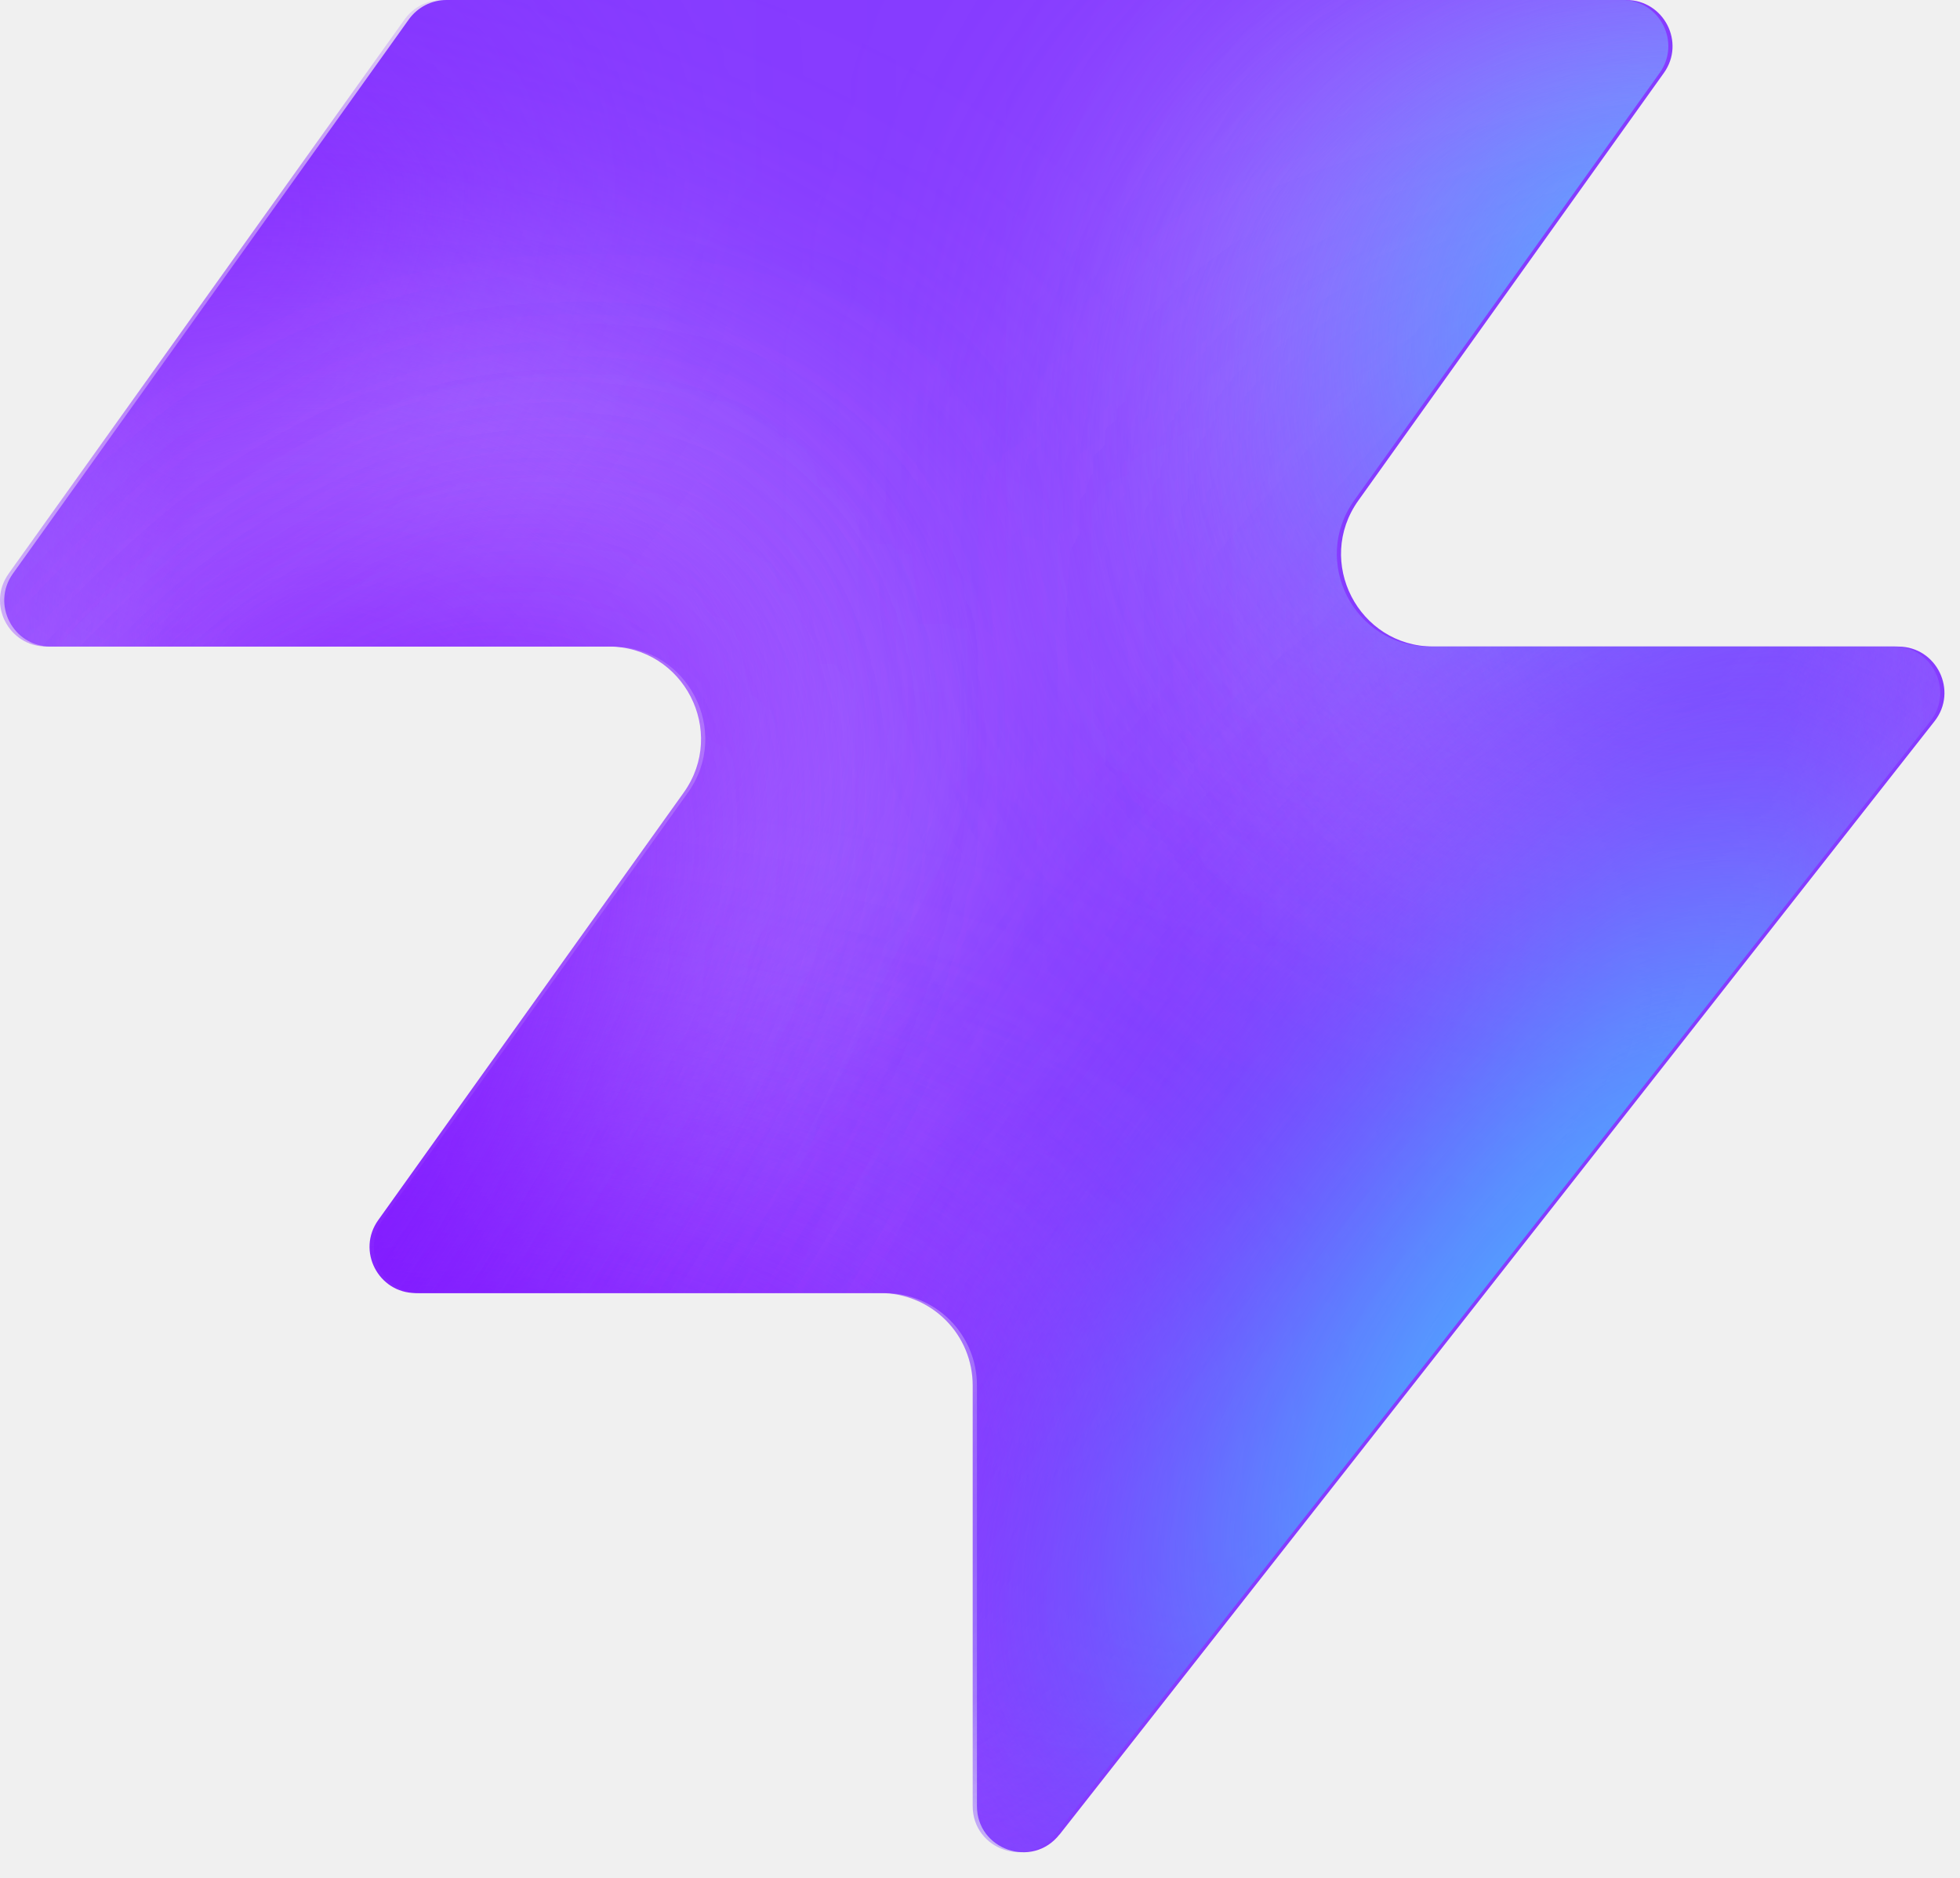
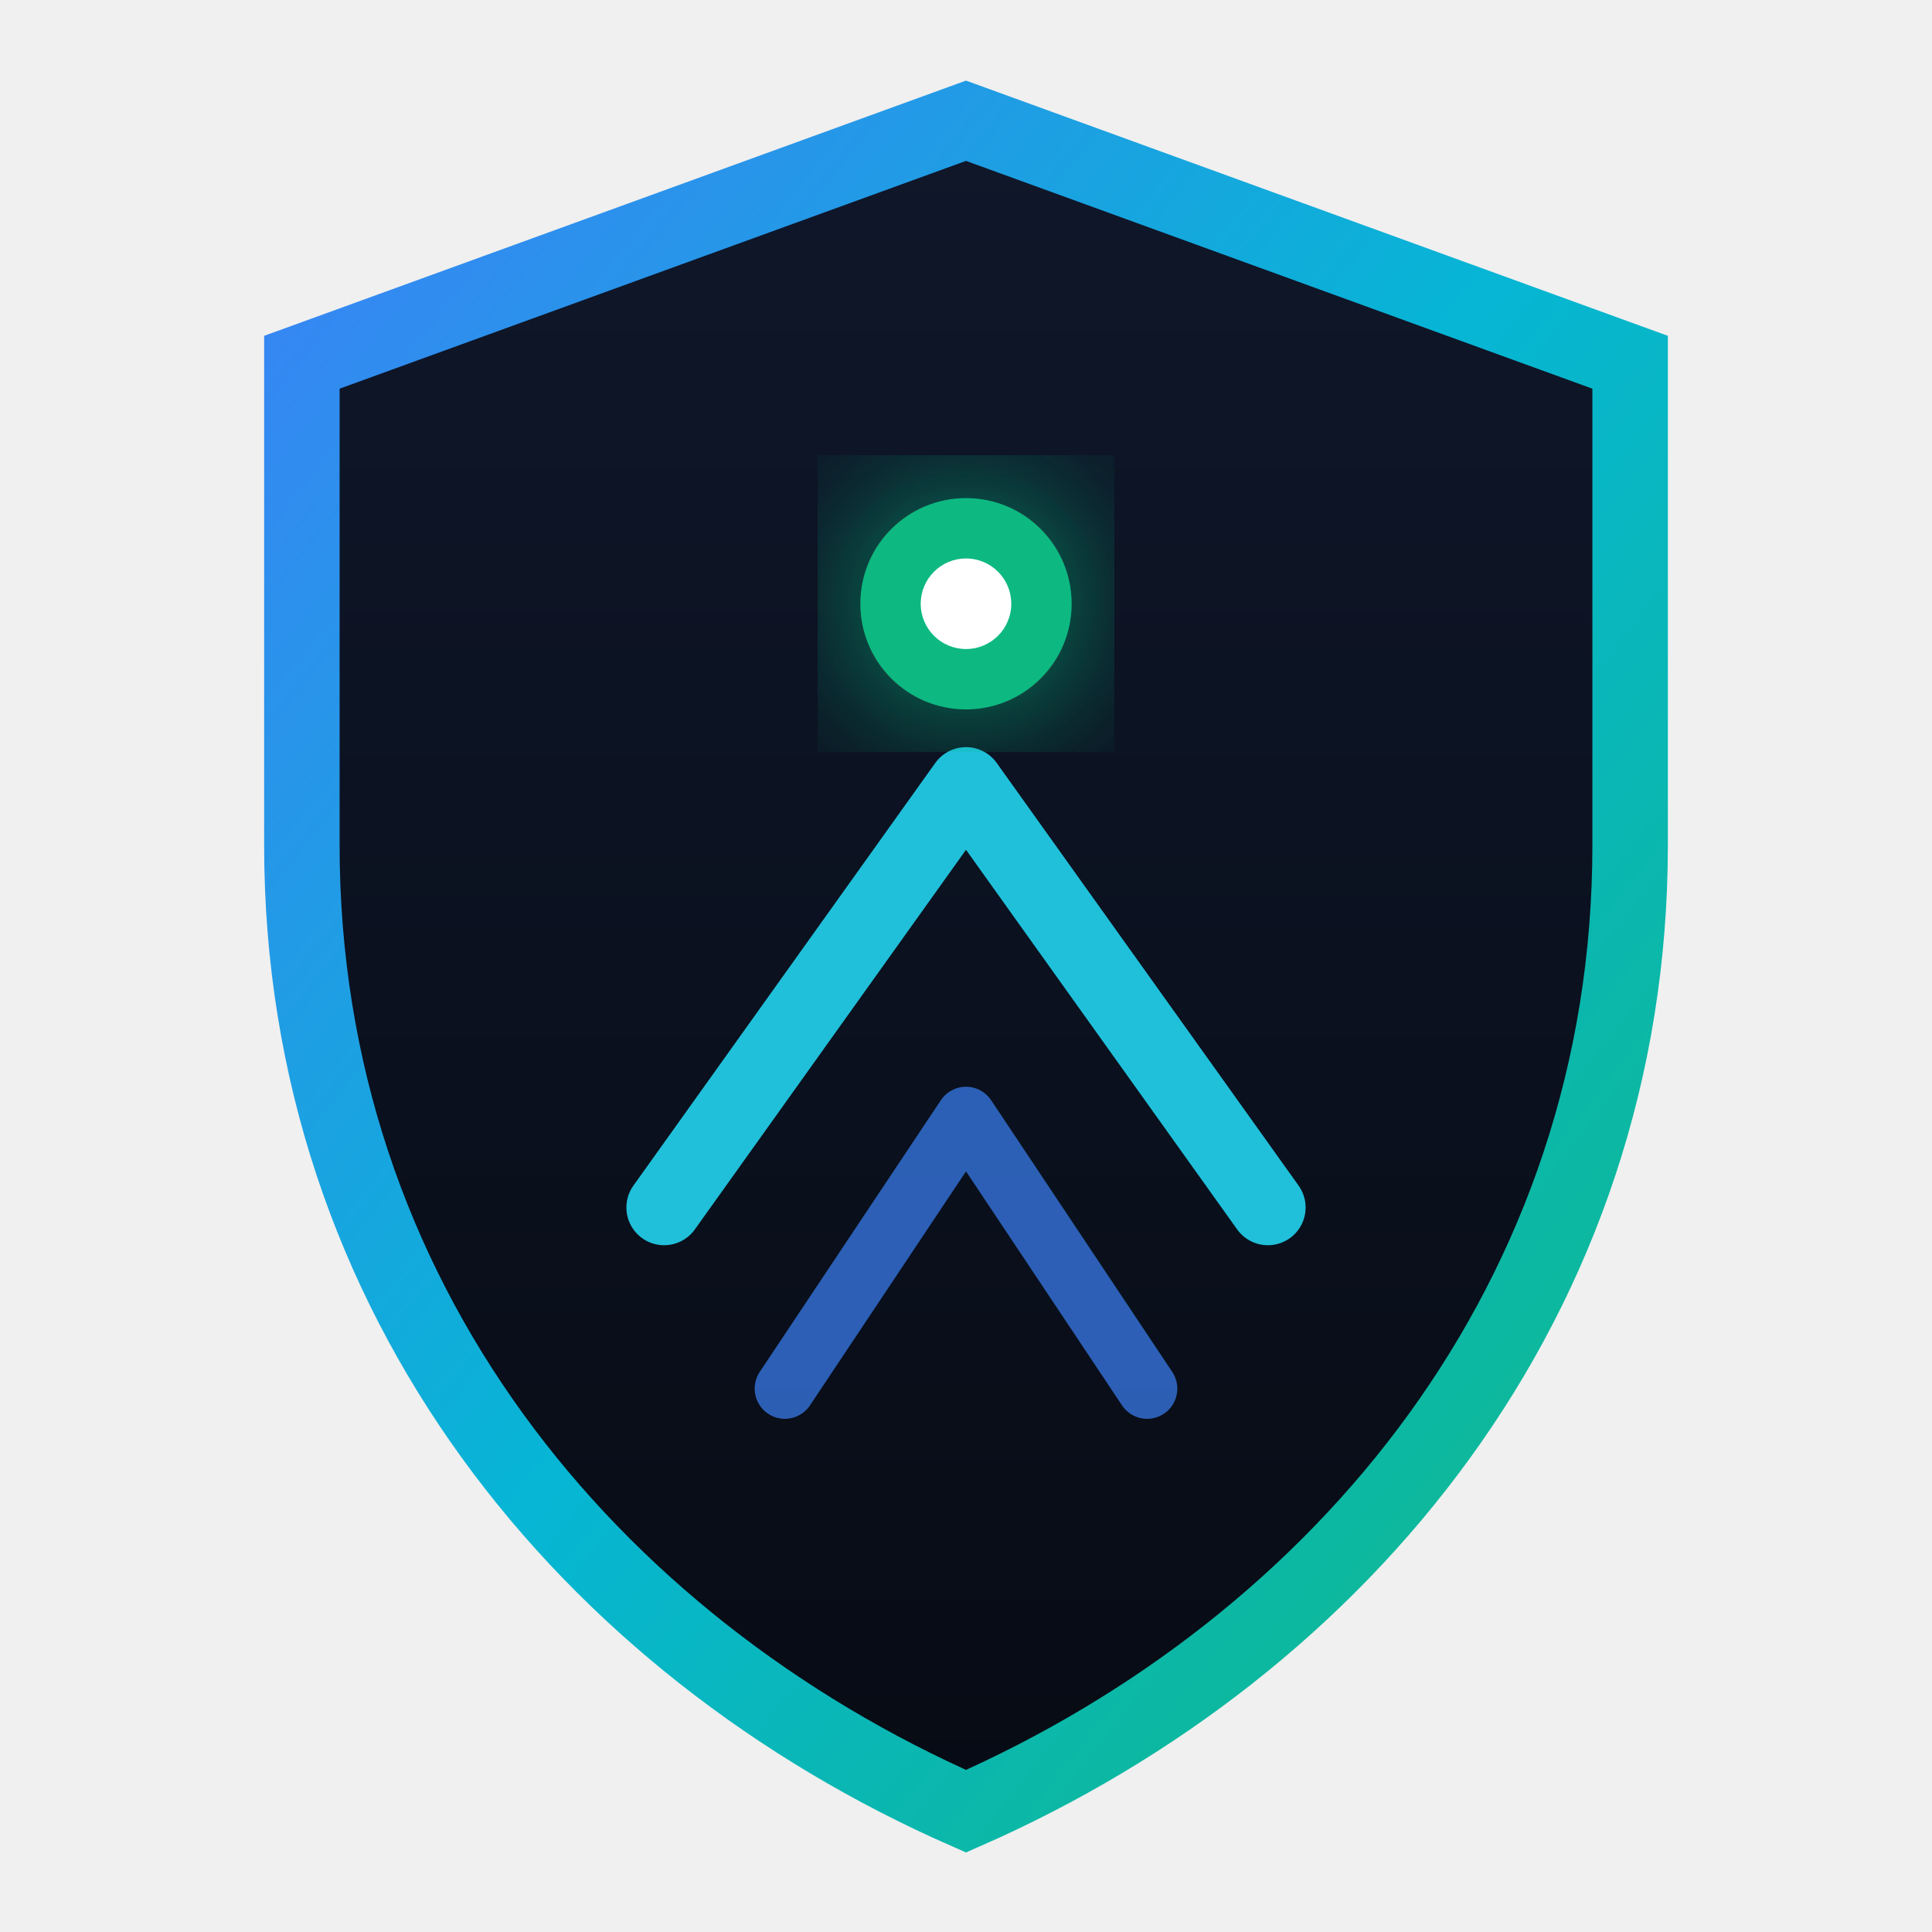
- <svg xmlns="http://www.w3.org/2000/svg" width="48" height="46" fill="none" viewBox="0 0 48 46">
-   <path fill="#863bff" d="M25.946 44.938c-.664.845-2.021.375-2.021-.698V33.937a2.26 2.26 0 0 0-2.262-2.262H10.287c-.92 0-1.456-1.04-.92-1.788l7.48-10.471c1.07-1.497 0-3.578-1.842-3.578H1.237c-.92 0-1.456-1.04-.92-1.788L10.013.474c.214-.297.556-.474.92-.474h28.894c.92 0 1.456 1.04.92 1.788l-7.48 10.471c-1.07 1.498 0 3.579 1.842 3.579h11.377c.943 0 1.473 1.088.89 1.83L25.947 44.94z" style="fill:#863bff;fill:color(display-p3 .525 .23 1);fill-opacity:1" />
-   <mask id="a" width="48" height="46" x="0" y="0" maskUnits="userSpaceOnUse" style="mask-type:alpha">
-     <path fill="#000" d="M25.842 44.938c-.664.844-2.021.375-2.021-.698V33.937a2.26 2.26 0 0 0-2.262-2.262H10.183c-.92 0-1.456-1.04-.92-1.788l7.48-10.471c1.07-1.498 0-3.579-1.842-3.579H1.133c-.92 0-1.456-1.04-.92-1.787L9.91.473c.214-.297.556-.474.92-.474h28.894c.92 0 1.456 1.04.92 1.788l-7.48 10.471c-1.07 1.498 0 3.578 1.842 3.578h11.377c.943 0 1.473 1.088.89 1.832L25.843 44.94z" style="fill:#000;fill-opacity:1" />
-   </mask>
-   <g mask="url(#a)">
-     <g filter="url(#b)">
-       <ellipse cx="5.508" cy="14.704" fill="#ede6ff" rx="5.508" ry="14.704" style="fill:#ede6ff;fill:color(display-p3 .927 .903 1);fill-opacity:1" transform="matrix(.00324 1 1 -.00324 -4.47 31.516)" />
-     </g>
-     <g filter="url(#c)">
-       <ellipse cx="10.399" cy="29.851" fill="#ede6ff" rx="10.399" ry="29.851" style="fill:#ede6ff;fill:color(display-p3 .927 .903 1);fill-opacity:1" transform="matrix(.00324 1 1 -.00324 -39.328 7.883)" />
-     </g>
-     <g filter="url(#d)">
-       <ellipse cx="5.508" cy="30.487" fill="#7e14ff" rx="5.508" ry="30.487" style="fill:#7e14ff;fill:color(display-p3 .492 .077 1);fill-opacity:1" transform="rotate(89.814 -25.913 -14.639)scale(1 -1)" />
-     </g>
-     <g filter="url(#e)">
-       <ellipse cx="5.508" cy="30.599" fill="#7e14ff" rx="5.508" ry="30.599" style="fill:#7e14ff;fill:color(display-p3 .492 .077 1);fill-opacity:1" transform="rotate(89.814 -32.644 -3.334)scale(1 -1)" />
-     </g>
-     <g filter="url(#f)">
-       <ellipse cx="5.508" cy="30.599" fill="#7e14ff" rx="5.508" ry="30.599" style="fill:#7e14ff;fill:color(display-p3 .492 .077 1);fill-opacity:1" transform="matrix(.00324 1 1 -.00324 -34.34 30.47)" />
-     </g>
-     <g filter="url(#g)">
-       <ellipse cx="14.072" cy="22.078" fill="#ede6ff" rx="14.072" ry="22.078" style="fill:#ede6ff;fill:color(display-p3 .927 .903 1);fill-opacity:1" transform="rotate(93.35 24.506 48.493)scale(-1 1)" />
-     </g>
-     <g filter="url(#h)">
-       <ellipse cx="3.47" cy="21.501" fill="#7e14ff" rx="3.47" ry="21.501" style="fill:#7e14ff;fill:color(display-p3 .492 .077 1);fill-opacity:1" transform="rotate(89.009 28.708 47.59)scale(-1 1)" />
-     </g>
-     <g filter="url(#i)">
-       <ellipse cx="3.47" cy="21.501" fill="#7e14ff" rx="3.47" ry="21.501" style="fill:#7e14ff;fill:color(display-p3 .492 .077 1);fill-opacity:1" transform="rotate(89.009 28.708 47.59)scale(-1 1)" />
-     </g>
-     <g filter="url(#j)">
-       <ellipse cx=".387" cy="8.972" fill="#7e14ff" rx="4.407" ry="29.108" style="fill:#7e14ff;fill:color(display-p3 .492 .077 1);fill-opacity:1" transform="rotate(39.51 .387 8.972)" />
-     </g>
-     <g filter="url(#k)">
-       <ellipse cx="47.523" cy="-6.092" fill="#7e14ff" rx="4.407" ry="29.108" style="fill:#7e14ff;fill:color(display-p3 .492 .077 1);fill-opacity:1" transform="rotate(37.892 47.523 -6.092)" />
-     </g>
-     <g filter="url(#l)">
-       <ellipse cx="41.412" cy="6.333" fill="#47bfff" rx="5.971" ry="9.665" style="fill:#47bfff;fill:color(display-p3 .28 .748 1);fill-opacity:1" transform="rotate(37.892 41.412 6.333)" />
-     </g>
-     <g filter="url(#m)">
-       <ellipse cx="-1.879" cy="38.332" fill="#7e14ff" rx="4.407" ry="29.108" style="fill:#7e14ff;fill:color(display-p3 .492 .077 1);fill-opacity:1" transform="rotate(37.892 -1.88 38.332)" />
-     </g>
-     <g filter="url(#n)">
-       <ellipse cx="-1.879" cy="38.332" fill="#7e14ff" rx="4.407" ry="29.108" style="fill:#7e14ff;fill:color(display-p3 .492 .077 1);fill-opacity:1" transform="rotate(37.892 -1.88 38.332)" />
-     </g>
-     <g filter="url(#o)">
-       <ellipse cx="35.651" cy="29.907" fill="#7e14ff" rx="4.407" ry="29.108" style="fill:#7e14ff;fill:color(display-p3 .492 .077 1);fill-opacity:1" transform="rotate(37.892 35.651 29.907)" />
-     </g>
-     <g filter="url(#p)">
-       <ellipse cx="38.418" cy="32.4" fill="#47bfff" rx="5.971" ry="15.297" style="fill:#47bfff;fill:color(display-p3 .28 .748 1);fill-opacity:1" transform="rotate(37.892 38.418 32.4)" />
-     </g>
-   </g>
+ <svg xmlns="http://www.w3.org/2000/svg" viewBox="0 0 64 64" fill="none">
  <defs>
-     <filter id="b" width="60.045" height="41.654" x="-19.77" y="16.149" color-interpolation-filters="sRGB" filterUnits="userSpaceOnUse">
-       <feFlood flood-opacity="0" result="BackgroundImageFix" />
-       <feBlend in="SourceGraphic" in2="BackgroundImageFix" result="shape" />
-       <feGaussianBlur result="effect1_foregroundBlur_2002_17158" stdDeviation="7.659" />
-     </filter>
-     <filter id="c" width="90.34" height="51.437" x="-54.613" y="-7.533" color-interpolation-filters="sRGB" filterUnits="userSpaceOnUse">
-       <feFlood flood-opacity="0" result="BackgroundImageFix" />
-       <feBlend in="SourceGraphic" in2="BackgroundImageFix" result="shape" />
-       <feGaussianBlur result="effect1_foregroundBlur_2002_17158" stdDeviation="7.659" />
-     </filter>
-     <filter id="d" width="79.355" height="29.4" x="-49.64" y="2.03" color-interpolation-filters="sRGB" filterUnits="userSpaceOnUse">
-       <feFlood flood-opacity="0" result="BackgroundImageFix" />
-       <feBlend in="SourceGraphic" in2="BackgroundImageFix" result="shape" />
-       <feGaussianBlur result="effect1_foregroundBlur_2002_17158" stdDeviation="4.596" />
-     </filter>
-     <filter id="e" width="79.579" height="29.4" x="-45.045" y="20.029" color-interpolation-filters="sRGB" filterUnits="userSpaceOnUse">
-       <feFlood flood-opacity="0" result="BackgroundImageFix" />
-       <feBlend in="SourceGraphic" in2="BackgroundImageFix" result="shape" />
-       <feGaussianBlur result="effect1_foregroundBlur_2002_17158" stdDeviation="4.596" />
-     </filter>
-     <filter id="f" width="79.579" height="29.4" x="-43.513" y="21.178" color-interpolation-filters="sRGB" filterUnits="userSpaceOnUse">
-       <feFlood flood-opacity="0" result="BackgroundImageFix" />
-       <feBlend in="SourceGraphic" in2="BackgroundImageFix" result="shape" />
-       <feGaussianBlur result="effect1_foregroundBlur_2002_17158" stdDeviation="4.596" />
-     </filter>
-     <filter id="g" width="74.749" height="58.852" x="15.756" y="-17.901" color-interpolation-filters="sRGB" filterUnits="userSpaceOnUse">
-       <feFlood flood-opacity="0" result="BackgroundImageFix" />
-       <feBlend in="SourceGraphic" in2="BackgroundImageFix" result="shape" />
-       <feGaussianBlur result="effect1_foregroundBlur_2002_17158" stdDeviation="7.659" />
-     </filter>
-     <filter id="h" width="61.377" height="25.362" x="23.548" y="2.284" color-interpolation-filters="sRGB" filterUnits="userSpaceOnUse">
-       <feFlood flood-opacity="0" result="BackgroundImageFix" />
-       <feBlend in="SourceGraphic" in2="BackgroundImageFix" result="shape" />
-       <feGaussianBlur result="effect1_foregroundBlur_2002_17158" stdDeviation="4.596" />
-     </filter>
-     <filter id="i" width="61.377" height="25.362" x="23.548" y="2.284" color-interpolation-filters="sRGB" filterUnits="userSpaceOnUse">
-       <feFlood flood-opacity="0" result="BackgroundImageFix" />
-       <feBlend in="SourceGraphic" in2="BackgroundImageFix" result="shape" />
-       <feGaussianBlur result="effect1_foregroundBlur_2002_17158" stdDeviation="4.596" />
-     </filter>
-     <filter id="j" width="56.045" height="63.649" x="-27.636" y="-22.853" color-interpolation-filters="sRGB" filterUnits="userSpaceOnUse">
-       <feFlood flood-opacity="0" result="BackgroundImageFix" />
-       <feBlend in="SourceGraphic" in2="BackgroundImageFix" result="shape" />
-       <feGaussianBlur result="effect1_foregroundBlur_2002_17158" stdDeviation="4.596" />
-     </filter>
-     <filter id="k" width="54.814" height="64.646" x="20.116" y="-38.415" color-interpolation-filters="sRGB" filterUnits="userSpaceOnUse">
-       <feFlood flood-opacity="0" result="BackgroundImageFix" />
-       <feBlend in="SourceGraphic" in2="BackgroundImageFix" result="shape" />
-       <feGaussianBlur result="effect1_foregroundBlur_2002_17158" stdDeviation="4.596" />
-     </filter>
-     <filter id="l" width="33.541" height="35.313" x="24.641" y="-11.323" color-interpolation-filters="sRGB" filterUnits="userSpaceOnUse">
-       <feFlood flood-opacity="0" result="BackgroundImageFix" />
-       <feBlend in="SourceGraphic" in2="BackgroundImageFix" result="shape" />
-       <feGaussianBlur result="effect1_foregroundBlur_2002_17158" stdDeviation="4.596" />
-     </filter>
-     <filter id="m" width="54.814" height="64.646" x="-29.286" y="6.009" color-interpolation-filters="sRGB" filterUnits="userSpaceOnUse">
-       <feFlood flood-opacity="0" result="BackgroundImageFix" />
-       <feBlend in="SourceGraphic" in2="BackgroundImageFix" result="shape" />
-       <feGaussianBlur result="effect1_foregroundBlur_2002_17158" stdDeviation="4.596" />
-     </filter>
-     <filter id="n" width="54.814" height="64.646" x="-29.286" y="6.009" color-interpolation-filters="sRGB" filterUnits="userSpaceOnUse">
-       <feFlood flood-opacity="0" result="BackgroundImageFix" />
-       <feBlend in="SourceGraphic" in2="BackgroundImageFix" result="shape" />
-       <feGaussianBlur result="effect1_foregroundBlur_2002_17158" stdDeviation="4.596" />
-     </filter>
-     <filter id="o" width="54.814" height="64.646" x="8.244" y="-2.416" color-interpolation-filters="sRGB" filterUnits="userSpaceOnUse">
-       <feFlood flood-opacity="0" result="BackgroundImageFix" />
-       <feBlend in="SourceGraphic" in2="BackgroundImageFix" result="shape" />
-       <feGaussianBlur result="effect1_foregroundBlur_2002_17158" stdDeviation="4.596" />
-     </filter>
-     <filter id="p" width="39.409" height="43.623" x="18.713" y="10.588" color-interpolation-filters="sRGB" filterUnits="userSpaceOnUse">
-       <feFlood flood-opacity="0" result="BackgroundImageFix" />
-       <feBlend in="SourceGraphic" in2="BackgroundImageFix" result="shape" />
-       <feGaussianBlur result="effect1_foregroundBlur_2002_17158" stdDeviation="4.596" />
+     <linearGradient id="shieldGrad" x1="0%" y1="0%" x2="100%" y2="100%">
+       <stop offset="0%" stop-color="#3B82F6" />
+       <stop offset="50%" stop-color="#06B6D4" />
+       <stop offset="100%" stop-color="#10B981" />
+     </linearGradient>
+     <linearGradient id="innerGlow" x1="50%" y1="0%" x2="50%" y2="100%">
+       <stop offset="0%" stop-color="#0F172A" />
+       <stop offset="100%" stop-color="#070B14" />
+     </linearGradient>
+     <filter id="glow" x="-20%" y="-20%" width="140%" height="140%">
+       <feGaussianBlur stdDeviation="3" result="blur" />
+       <feComposite in="SourceGraphic" in2="blur" operator="over" />
    </filter>
  </defs>
+   <path d="M32 4L10 12V28C10 43 19.5 54.5 32 60C44.5 54.5 54 43 54 28V12L32 4Z" fill="url(#innerGlow)" stroke="url(#shieldGrad)" stroke-width="2.5" />
+   <path d="M22 40L32 26L42 40" stroke="#22D3EE" stroke-width="2.5" stroke-linecap="round" stroke-linejoin="round" opacity="0.9" />
+   <path d="M26 46L32 37L38 46" stroke="#3B82F6" stroke-width="2" stroke-linecap="round" stroke-linejoin="round" opacity="0.7" />
+   <circle cx="32" cy="20" r="3.5" fill="#10B981" filter="url(#glow)" />
+   <circle cx="32" cy="20" r="1.5" fill="#FFFFFF" />
</svg>
